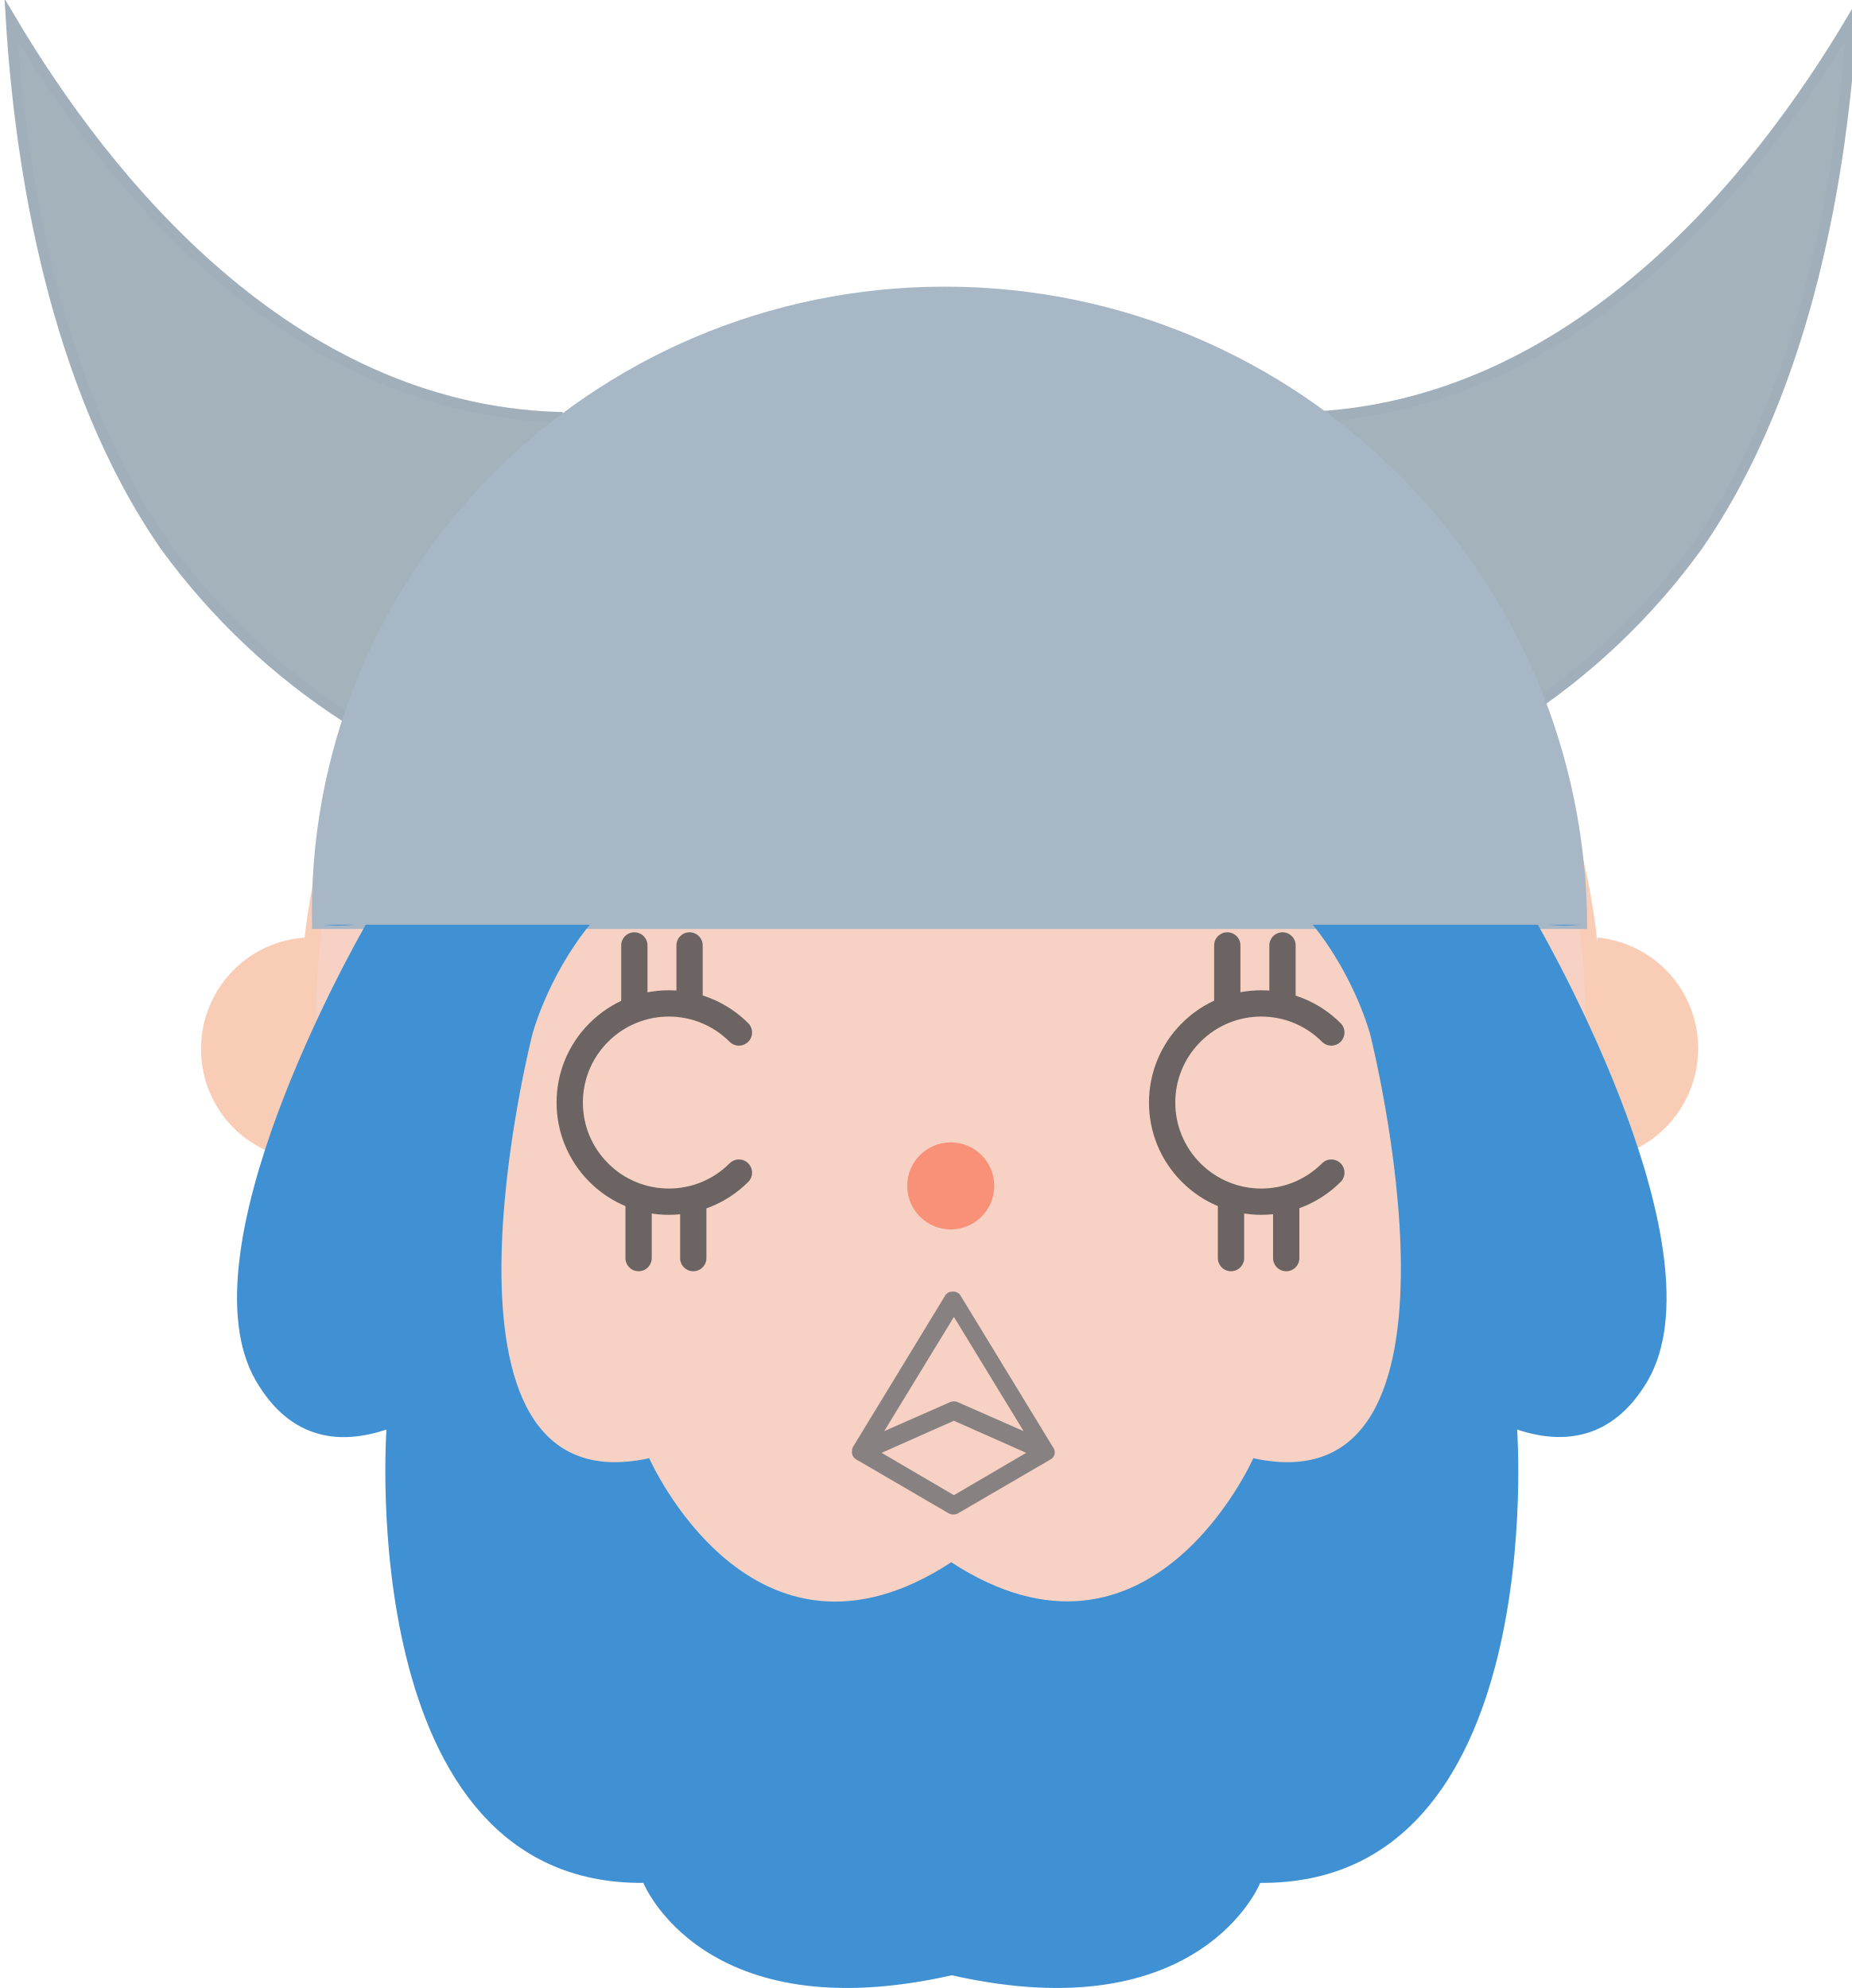
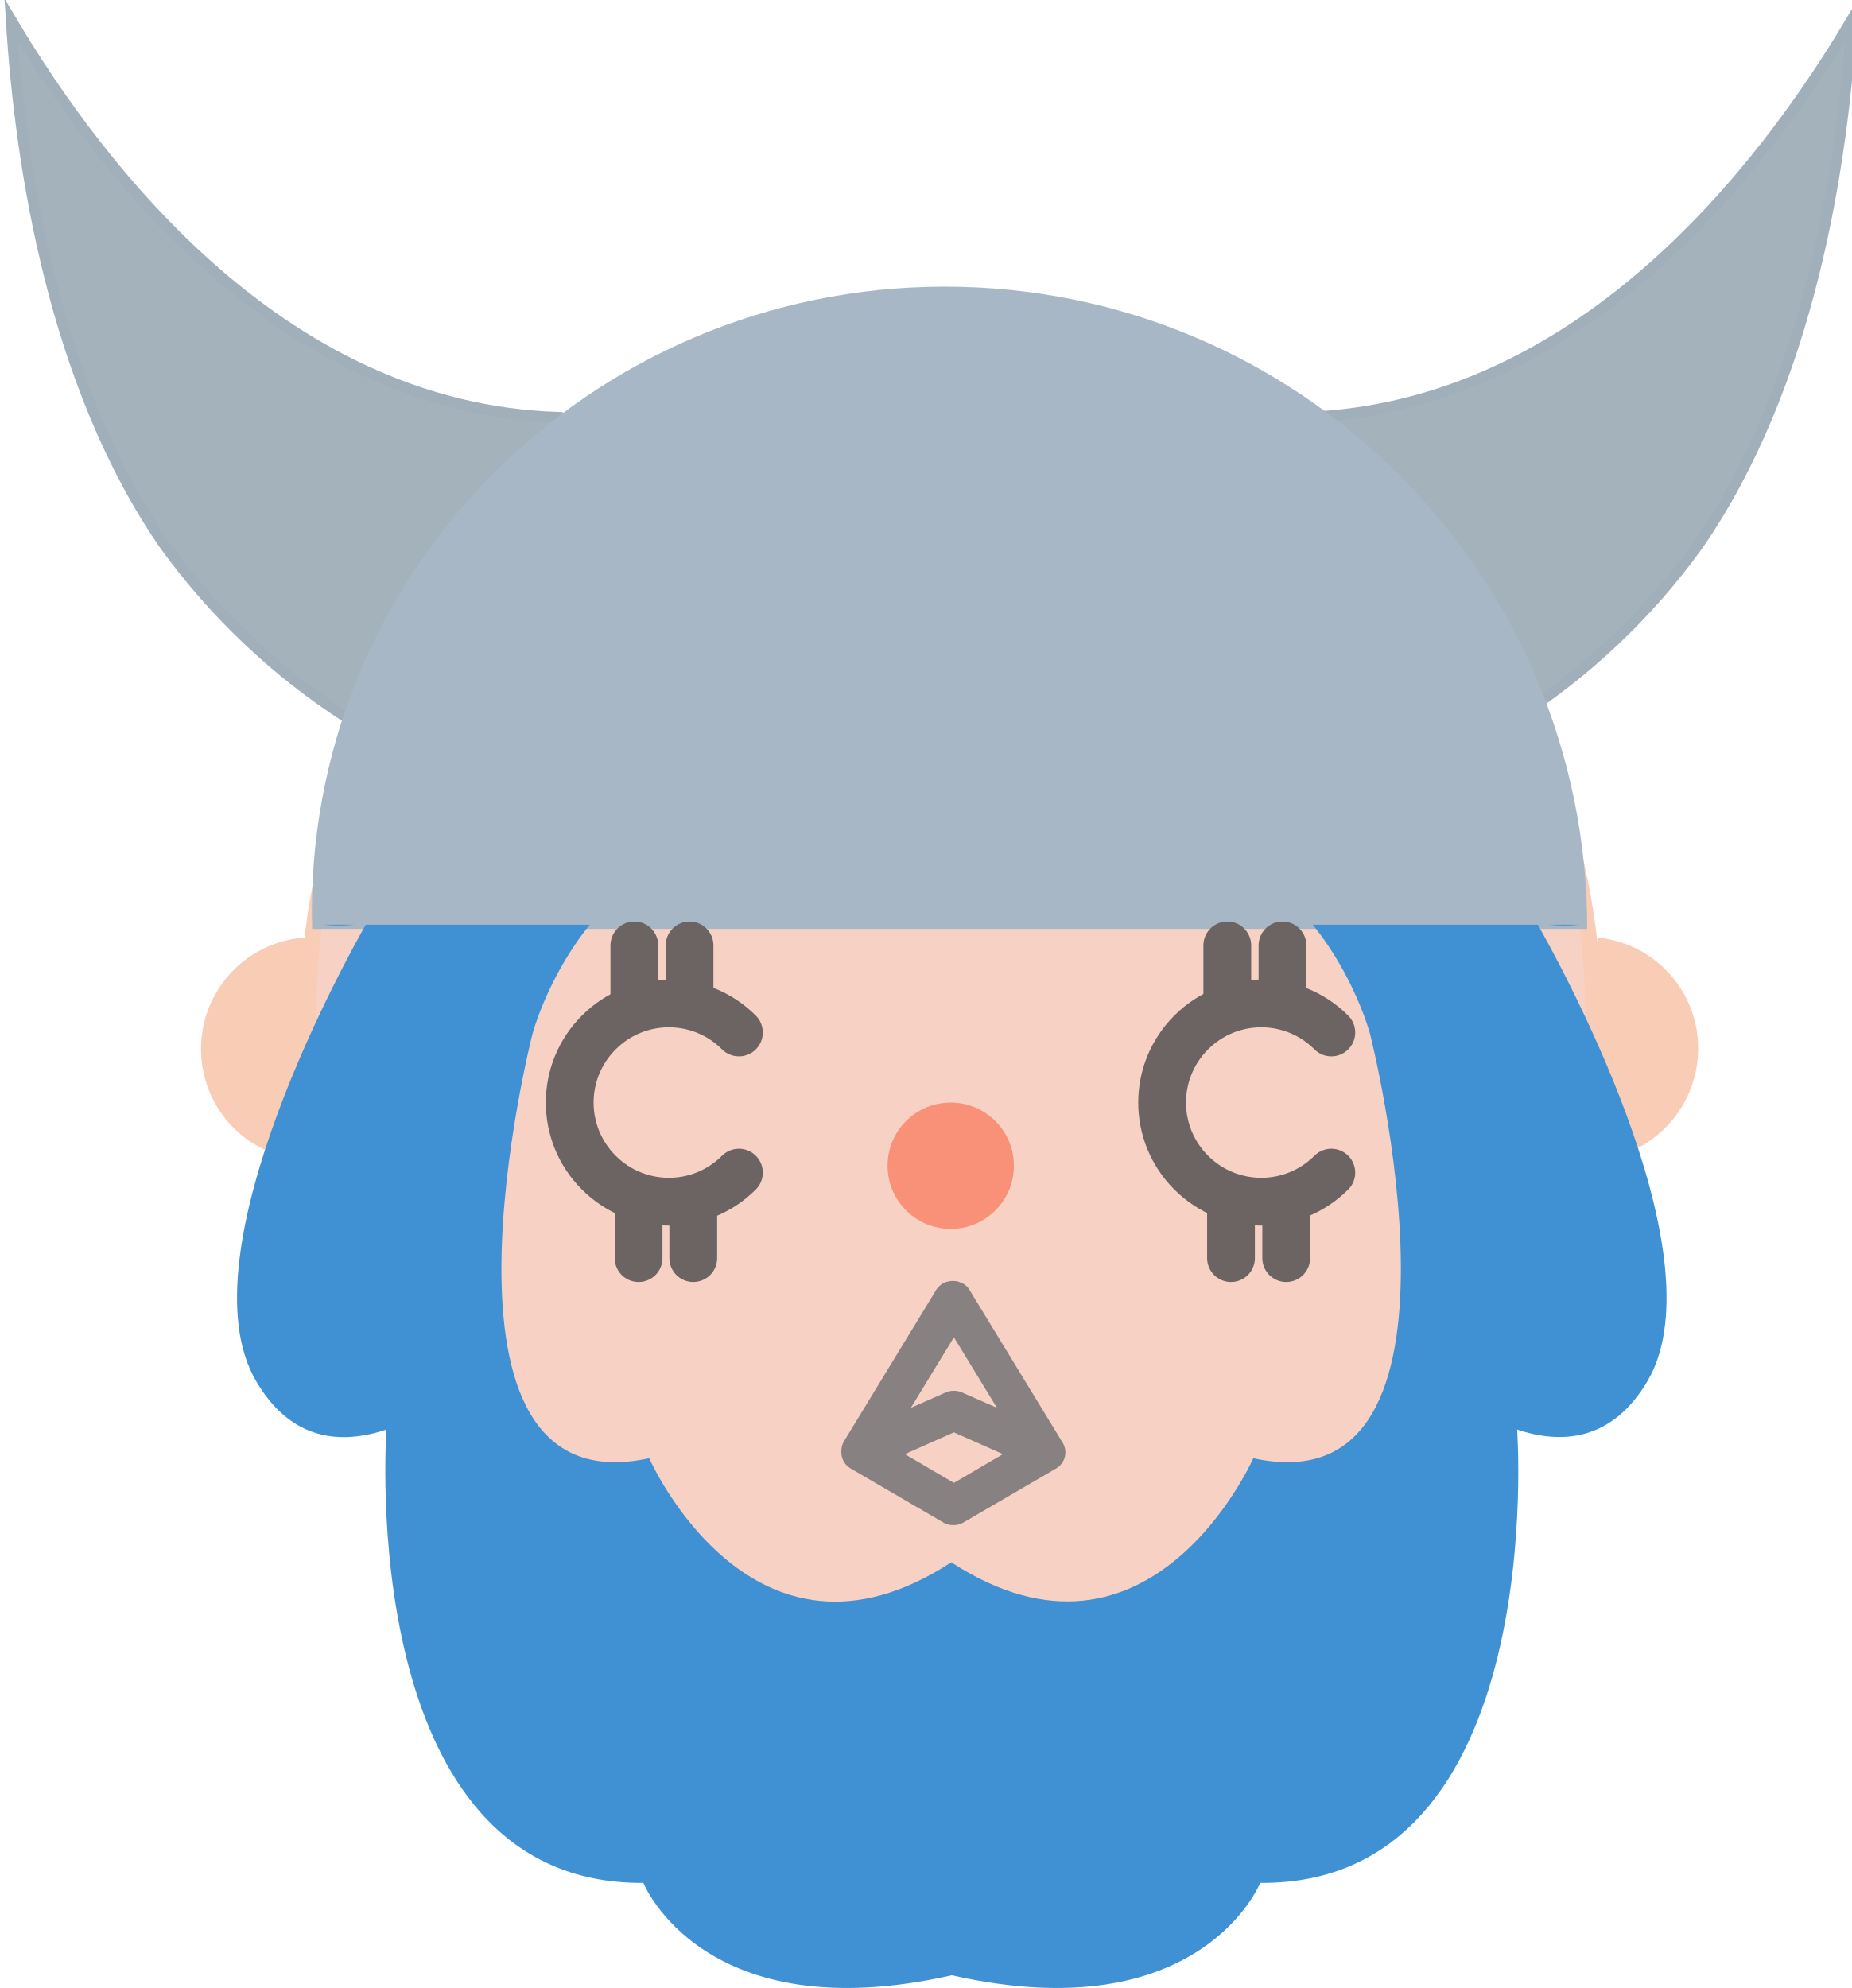
<svg xmlns="http://www.w3.org/2000/svg" version="1.1" id="Layer_1" x="0px" y="0px" viewBox="0 0 348.8 374.5" style="enable-background:new 0 0 348.8 374.5;" xml:space="preserve">
  <style type="text/css">
	.st0{fill:#F7D2C4;stroke:#F9CCB6;stroke-width:3;stroke-miterlimit:10;}
	.st1{fill:#A4B2BC;stroke:#A0AFBA;stroke-width:2;stroke-miterlimit:10;}
	.st2{fill:#A7B7C5;}
	.st3{fill:none;stroke:#000000;stroke-width:3;stroke-miterlimit:10;}
	.st4{fill:#F9CCB6;stroke:#F9CCB6;stroke-width:3;stroke-miterlimit:10;}
	.st5{fill:#F99178;}
	.st6{fill:#4091D3;}
- 	.st7{fill:none;stroke:#6B6463;stroke-width:4.954;stroke-linecap:round;stroke-miterlimit:10;}
- 	.st8{fill:#585AA8;stroke:#878181;stroke-width:3;stroke-linejoin:round;stroke-miterlimit:10;}
+ 	.st7{fill:none;stroke:#6B6463;stroke-width:9;stroke-linecap:round;stroke-miterlimit:10;}
+ 	.st8{fill:#585AA8;stroke:#878181;stroke-width:7;stroke-linejoin:round;stroke-miterlimit:10;}
</style>
+   <circle class="st0" cx="179.1" cy="190.5" r="121" />
+   <path class="st1" d="M109,153c-3.8-24.6-5.1-49.5-4-74.4C54.2,76.9,19.8,33.6,2.1,3.8c1.7,27.5,8,68.7,29,99  C49.9,128.7,77.7,146.6,109,153z" />
+   <path class="st1" d="M319.8,102.8c21-30.3,27.3-71.4,29-99c-17.7,29.8-52.1,73-102.9,74.8c1.1,24.9-0.2,49.8-4,74.4  C273.3,146.6,301.1,128.7,319.8,102.8z" />
  <g>
-     <circle class="st0" cx="179.1" cy="190.5" r="121" />
-     <path class="st1" d="M109,153c-3.8-24.6-5.1-49.5-4-74.4C54.2,76.9,19.8,33.6,2.1,3.8c1.7,27.5,8,68.7,29,99   C49.9,128.7,77.7,146.6,109,153z" />
-     <path class="st1" d="M319.8,102.8c21-30.3,27.3-71.4,29-99c-17.7,29.8-52.1,73-102.9,74.8c1.1,24.9-0.2,49.8-4,74.4   C273.3,146.6,301.1,128.7,319.8,102.8z" />
-     <g>
-       <path class="st2" d="M300.6,175H58.8c-1.8-66.8,52.4-121,119.2-121s121,54.2,121,121" />
-     </g>
-     <path class="st3" d="M323.1,190" />
-     <path class="st4" d="M296.9,217c10.7,1.1,20.3-6.7,21.4-17.5s-6.7-20.3-17.5-21.4" />
-     <path class="st4" d="M57.8,178.1c-10.8,0.6-19,9.8-18.4,20.6c0.6,10.8,9.8,19,20.6,18.4" />
-     <circle class="st5" cx="179.1" cy="223.4" r="8.2" />
-     <g>
-       <path class="st6" d="M66.8,174.2h-5.9C62.8,174.4,64.8,174.4,66.8,174.2z" />
-       <path class="st6" d="M247.3,174.2c8,9.9,10.8,20.6,10.8,20.6s22.8,89.7-22,79.9c0,0-19.4,44-56.9,19.6    c-37.5,24.5-56.9-19.6-56.9-19.6c-44.9,9.8-22-79.9-22-79.9s2.8-10.7,10.8-20.6H68.9c-2.5,4.4-34.8,61.6-20.7,85.9    c6.7,11.5,16.2,12,24.6,9.2c0,0-6.2,85.8,48.4,85.4c0,0,11.2,28,58.1,17.4c46.9,10.6,58.1-17.4,58.1-17.4    c54.7,0.4,48.4-85.4,48.4-85.4c8.4,2.8,17.9,2.2,24.6-9.2c14.1-24.3-18.2-81.5-20.7-85.9H247.3z" />
-       <path class="st6" d="M297.6,174.2h-5.9C293.7,174.4,295.7,174.4,297.6,174.2z" />
-     </g>
-     <g>
-       <path class="st7" d="M139.2,220.9c-7.3,7.3-19.1,7.3-26.4,0c-7.3-7.3-7.3-19.1,0-26.4c7.3-7.3,19.1-7.3,26.4,0" />
-       <line class="st7" x1="120.3" y1="226.1" x2="120.3" y2="237" />
-       <line class="st7" x1="130.6" y1="226.1" x2="130.6" y2="237" />
-       <line class="st7" x1="119.5" y1="178.1" x2="119.5" y2="189" />
-       <line class="st7" x1="129.9" y1="178.1" x2="129.9" y2="189" />
-     </g>
-     <g>
-       <path class="st7" d="M250.8,220.9c-7.3,7.3-19.1,7.3-26.4,0c-7.3-7.3-7.3-19.1,0-26.4s19.1-7.3,26.4,0" />
-       <line class="st7" x1="231.9" y1="226.1" x2="231.9" y2="237" />
-       <line class="st7" x1="242.3" y1="226.1" x2="242.3" y2="237" />
-       <line class="st7" x1="231.2" y1="178.1" x2="231.2" y2="189" />
-       <line class="st7" x1="241.6" y1="178.1" x2="241.6" y2="189" />
-     </g>
-     <path class="st8" d="M162,273.5C162,273.5,162,273.5,162,273.5C162,273.5,162,273.5,162,273.5C162,273.5,162,273.5,162,273.5   C162,273.5,162,273.5,162,273.5C162,273.5,162,273.5,162,273.5C162,273.5,162,273.6,162,273.5c0,0.1,0,0.1,0,0.1c0,0,0,0,0,0   c0,0,0,0,0,0c0,0,0,0,0,0c0,0,0,0,0,0c0,0,0,0,0,0c0,0,0,0,0,0l0,0l17.5,10.2c0,0,0.1,0,0.1,0s0.1,0,0.1,0l17.5-10.2c0,0,0,0,0,0   c0,0,0,0,0,0c0,0,0,0,0,0c0,0,0,0,0,0c0,0,0,0,0,0c0,0,0,0,0,0c0,0,0,0,0,0c0,0,0,0,0,0c0,0,0,0,0,0c0,0,0,0,0,0c0,0,0,0,0,0   c0,0,0,0,0,0c0,0,0,0,0,0c0,0,0,0,0,0c0,0,0,0,0,0v0c0,0,0,0,0,0c0,0,0,0,0,0c0,0,0,0,0,0c0,0,0,0,0,0c0,0,0,0,0,0c0,0,0,0,0,0   c0,0,0,0,0,0c0,0,0,0,0,0l-17.5-28.7c0-0.1-0.1-0.1-0.2-0.1c-0.1,0-0.2,0-0.2,0.1L162,273.3c0,0,0,0,0,0c0,0,0,0,0,0   C162,273.3,162,273.4,162,273.5C162,273.4,162,273.4,162,273.5C162,273.4,162,273.4,162,273.5C162,273.4,162,273.4,162,273.5   C162,273.4,162,273.4,162,273.5L162,273.5L162,273.5C162,273.4,162,273.5,162,273.5z M179.7,283.4l-16.9-9.9l16.9-7.5l16.9,7.5   L179.7,283.4z M179.7,245.2l16.9,27.7l-16.8-7.4c-0.1,0-0.1,0-0.2,0l-16.8,7.4L179.7,245.2z" />
+     <path class="st2" d="M300.6,175H58.8C57,108.2,111.2,54,178,54s121,54.2,121,121" />
  </g>
+   <path class="st3" d="M323.1,190" />
+   <path class="st4" d="M296.9,217c10.7,1.1,20.3-6.7,21.4-17.5s-6.7-20.3-17.5-21.4" />
+   <path class="st4" d="M57.8,178.1c-10.8,0.6-19,9.8-18.4,20.6c0.6,10.8,9.8,19,20.6,18.4" />
+   <circle class="st5" cx="179.1" cy="219.6" r="11.9" />
+   <g>
+     <path class="st6" d="M66.8,174.2h-5.9C62.8,174.4,64.8,174.4,66.8,174.2z" />
+     <path class="st6" d="M247.3,174.2c8,9.9,10.8,20.6,10.8,20.6s22.8,89.7-22,79.9c0,0-19.4,44-56.9,19.6   c-37.5,24.5-56.9-19.6-56.9-19.6c-44.9,9.8-22-79.9-22-79.9s2.8-10.7,10.8-20.6H68.9c-2.5,4.4-34.8,61.6-20.7,85.9   c6.7,11.5,16.2,12,24.6,9.2c0,0-6.2,85.8,48.4,85.4c0,0,11.2,28,58.1,17.4c46.9,10.6,58.1-17.4,58.1-17.4   c54.7,0.4,48.4-85.4,48.4-85.4c8.4,2.8,17.9,2.2,24.6-9.2c14.1-24.3-18.2-81.5-20.7-85.9L247.3,174.2L247.3,174.2z" />
+     <path class="st6" d="M297.6,174.2h-5.9C293.7,174.4,295.7,174.4,297.6,174.2z" />
+   </g>
+   <g>
+     <path class="st7" d="M139.2,220.9c-7.3,7.3-19.1,7.3-26.4,0s-7.3-19.1,0-26.4c7.3-7.3,19.1-7.3,26.4,0" />
+     <line class="st7" x1="120.3" y1="226.1" x2="120.3" y2="237" />
+     <line class="st7" x1="130.6" y1="226.1" x2="130.6" y2="237" />
+     <line class="st7" x1="119.5" y1="178.1" x2="119.5" y2="189" />
+     <line class="st7" x1="129.9" y1="178.1" x2="129.9" y2="189" />
+   </g>
+   <g>
+     <path class="st7" d="M250.8,220.9c-7.3,7.3-19.1,7.3-26.4,0c-7.3-7.3-7.3-19.1,0-26.4s19.1-7.3,26.4,0" />
+     <line class="st7" x1="231.9" y1="226.1" x2="231.9" y2="237" />
+     <line class="st7" x1="242.3" y1="226.1" x2="242.3" y2="237" />
+     <line class="st7" x1="231.2" y1="178.1" x2="231.2" y2="189" />
+     <line class="st7" x1="241.6" y1="178.1" x2="241.6" y2="189" />
+   </g>
+   <path class="st8" d="M162,273.5L162,273.5L162,273.5L162,273.5L162,273.5L162,273.5C162,273.5,162,273.6,162,273.5  c0,0.1,0,0.1,0,0.1l0,0l0,0l0,0l0,0l0,0l0,0l0,0l17.5,10.2h0.1h0.1l17.5-10.2l0,0l0,0l0,0l0,0l0,0l0,0l0,0l0,0l0,0l0,0l0,0l0,0l0,0  l0,0l0,0l0,0l0,0l0,0l0,0l0,0l0,0l0,0l0,0l0,0l-17.5-28.7c0-0.1-0.1-0.1-0.2-0.1c-0.1,0-0.2,0-0.2,0.1L162,273.3l0,0l0,0  C162,273.3,162,273.4,162,273.5C162,273.4,162,273.4,162,273.5C162,273.4,162,273.4,162,273.5C162,273.4,162,273.4,162,273.5  C162,273.4,162,273.4,162,273.5L162,273.5L162,273.5C162,273.4,162,273.5,162,273.5z M179.7,283.4l-16.9-9.9l16.9-7.5l16.9,7.5  L179.7,283.4z M179.7,245.2l16.9,27.7l-16.8-7.4c-0.1,0-0.1,0-0.2,0l-16.8,7.4L179.7,245.2z" />
</svg>
